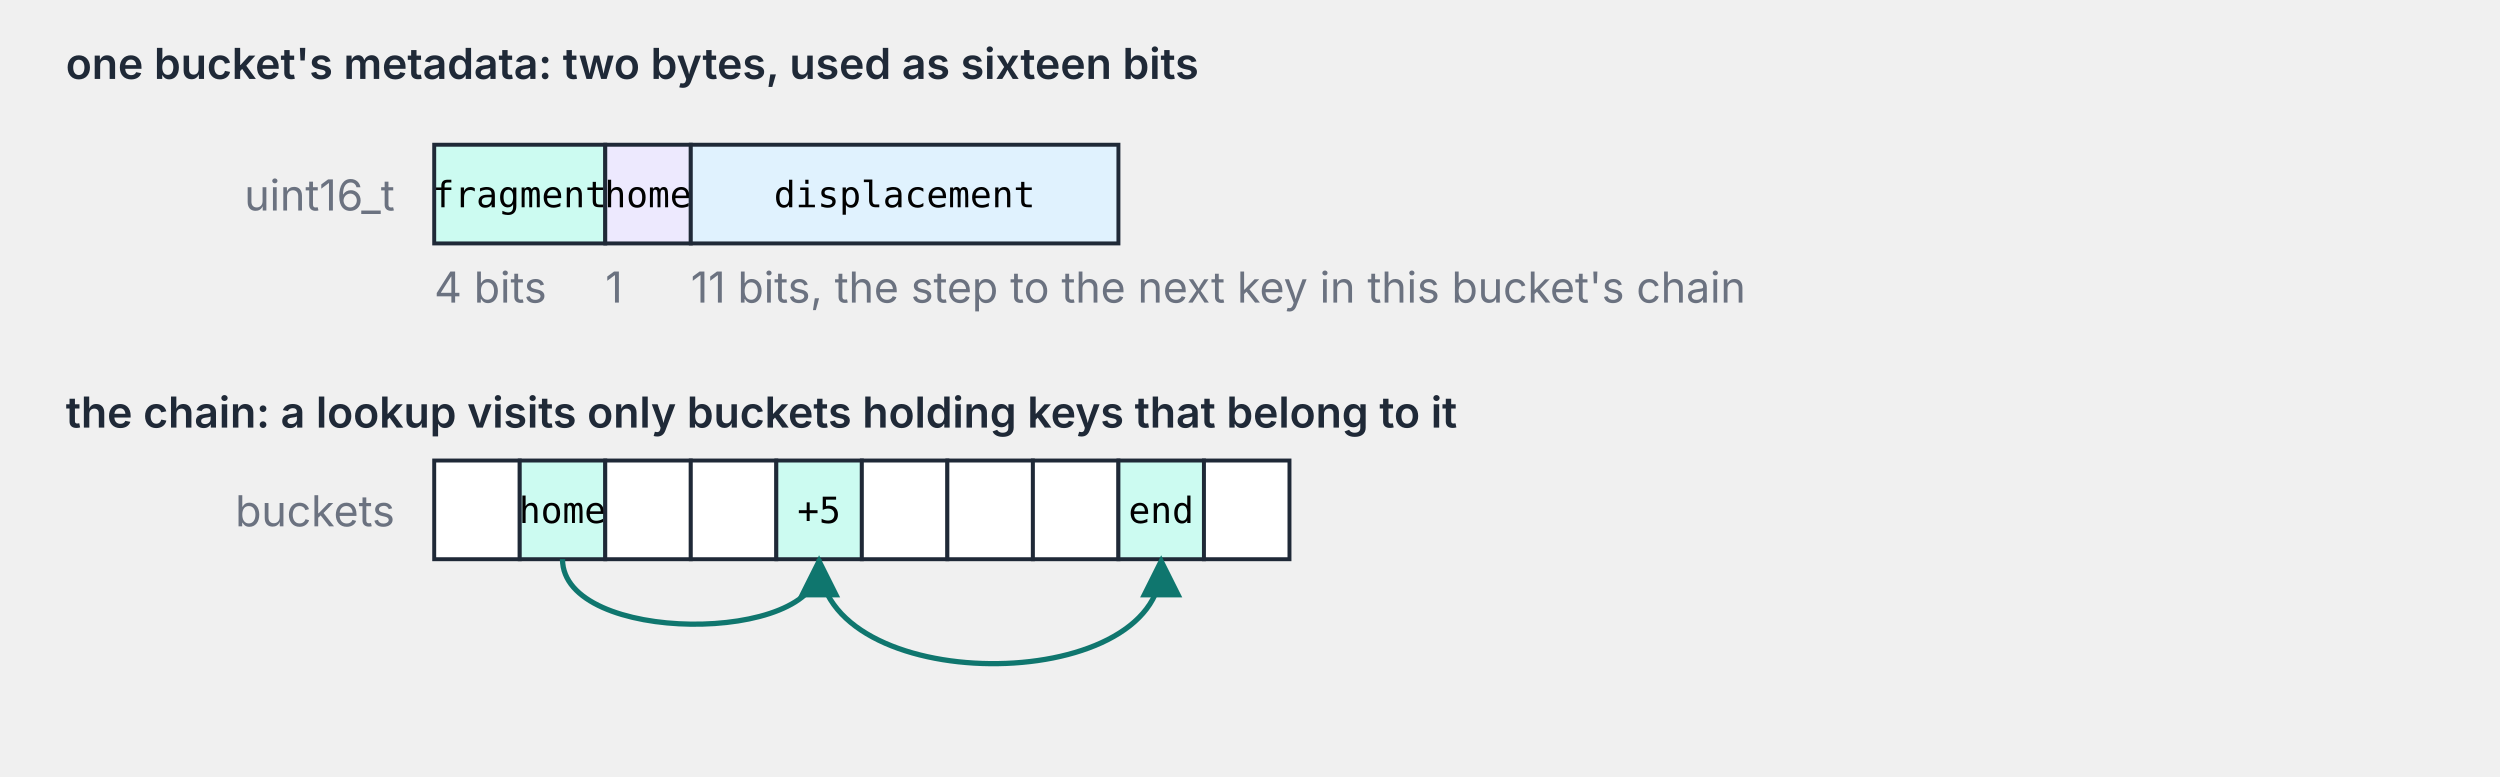
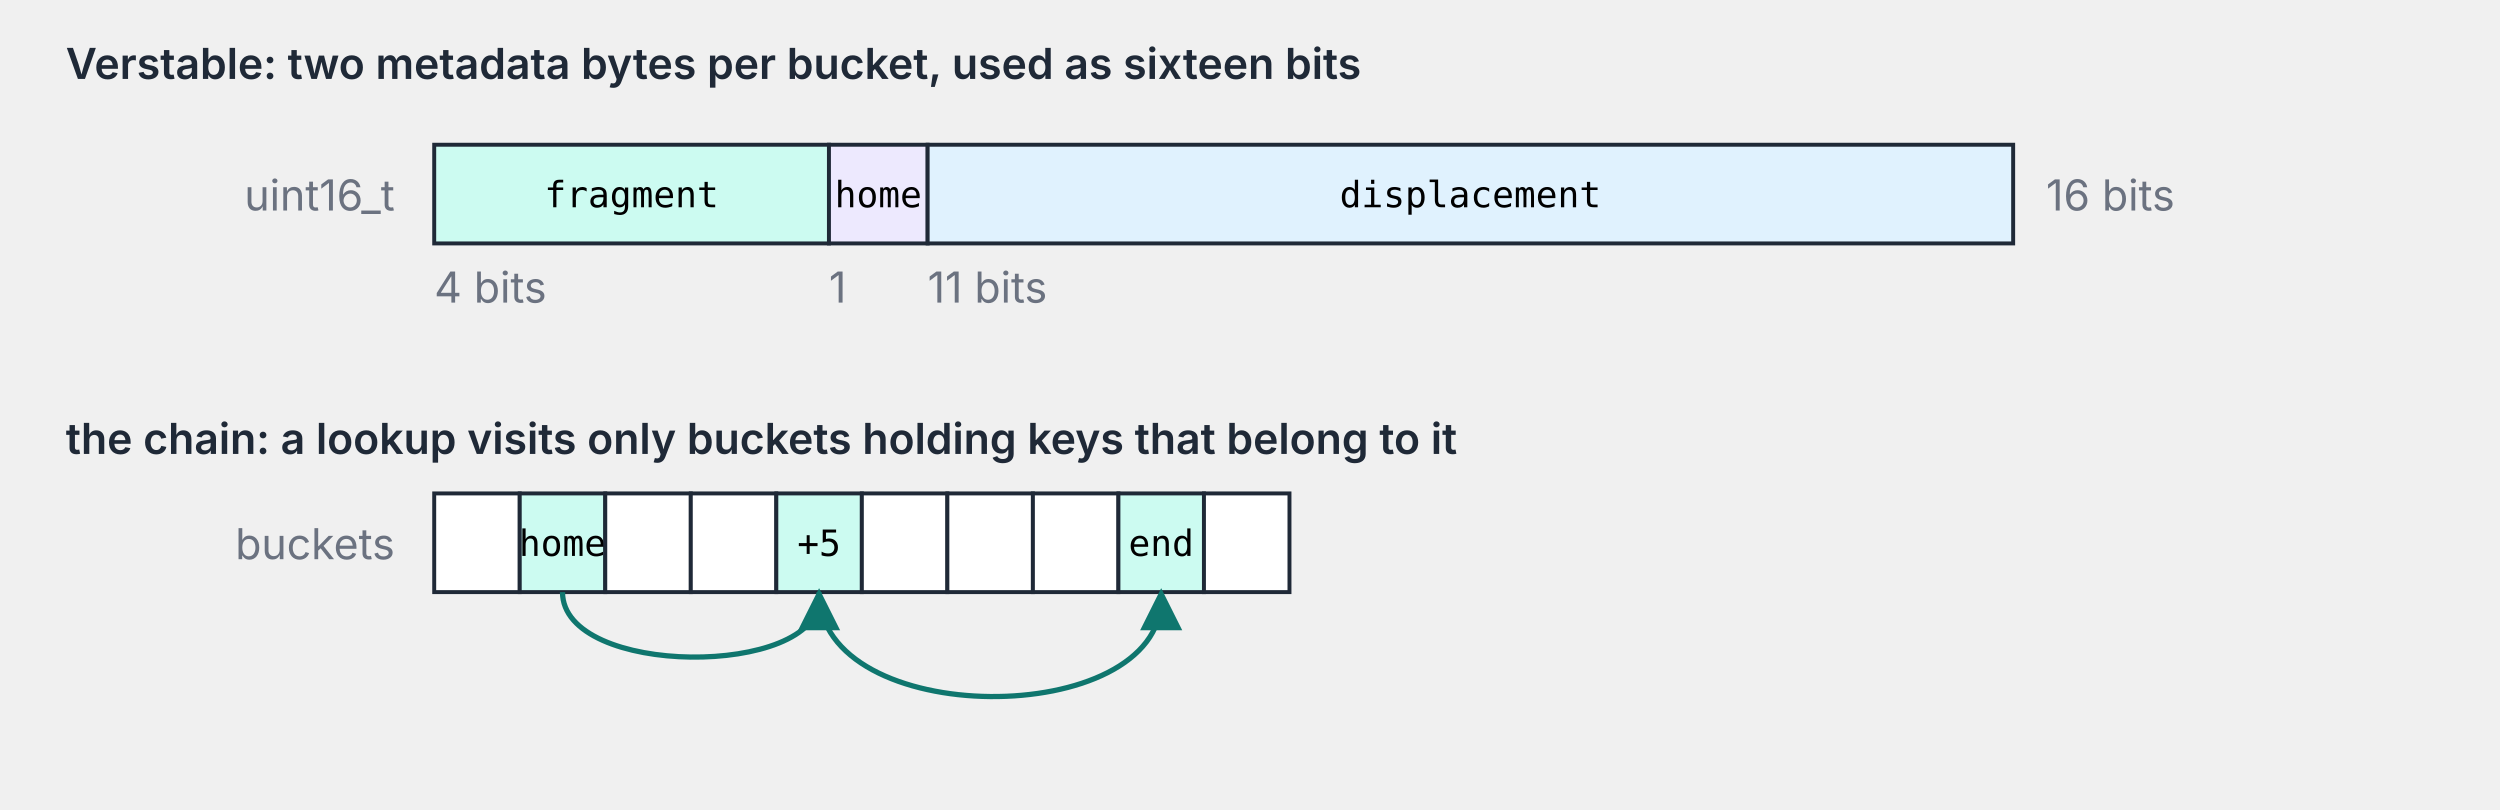
- <svg xmlns="http://www.w3.org/2000/svg" viewBox="0 0 760 236" font-family="Inter, system-ui, sans-serif" font-size="13">
+ <svg xmlns="http://www.w3.org/2000/svg" viewBox="0 0 760 246" font-family="Inter, system-ui, sans-serif" font-size="13">
  <style>
    .mono{font-family:ui-monospace,Menlo,Consolas,monospace;font-size:11px}
    .muted{fill:#6b7280}
    .lbl{fill:#1f2937;font-size:12px}
    .hd{fill:#1f2937;font-weight:600}
    .cell{fill:#fff;stroke:#1f2937;stroke-width:1.2}
    .fp{fill:#ccfbf1}
    .dist{fill:#e0f2fe}
    .idx{fill:#fef3c7}
    .ovf{fill:#ede9fe}
    .payload{fill:#f1f5f9}
    .sent{fill:url(#hatch);stroke:#9ca3af;stroke-width:1.2}
    .arrow{stroke:#0f766e;stroke-width:1.6;fill:none;marker-end:url(#head)}
    .thin{stroke:#9ca3af;stroke-width:1;fill:none}
  </style>
  <defs>
    <pattern id="hatch" width="6" height="6" patternUnits="userSpaceOnUse" patternTransform="rotate(45)">
      <line x1="0" y1="0" x2="0" y2="6" stroke="#d1d5db" stroke-width="2" />
    </pattern>
    <marker id="head" markerWidth="8" markerHeight="8" refX="6" refY="4" orient="auto">
      <path d="M0,0 L8,4 L0,8 z" fill="#0f766e" />
    </marker>
  </defs>
-   <text x="20" y="24" class="hd" text-anchor="start">one bucket's metadata: two bytes, used as sixteen bits</text>
-   <rect x="132" y="44" width="52" height="30" class="cell fp" />
-   <text x="158" y="63" class="mono" text-anchor="middle" font-size="9">fragment</text>
-   <rect x="184" y="44" width="26" height="30" class="cell ovf" />
-   <text x="197" y="63" class="mono" text-anchor="middle" font-size="9">home</text>
-   <rect x="210" y="44" width="130" height="30" class="cell dist" />
-   <text x="275" y="63" class="mono" text-anchor="middle" font-size="11">displacement</text>
+   <text x="20" y="24" class="hd" text-anchor="start">Verstable: two metadata bytes per bucket, used as sixteen bits</text>
+   <rect x="132" y="44" width="120" height="30" class="cell fp" />
+   <text x="192" y="63" class="mono" text-anchor="middle" font-size="11">fragment</text>
+   <rect x="252" y="44" width="30" height="30" class="cell ovf" />
+   <text x="267" y="63" class="mono" text-anchor="middle" font-size="11">home</text>
+   <rect x="282" y="44" width="330" height="30" class="cell dist" />
+   <text x="447" y="63" class="mono" text-anchor="middle" font-size="11">displacement</text>
  <text x="120" y="64" class="muted" text-anchor="end">uint16_t</text>
+   <text x="622" y="64" class="muted" text-anchor="start">16 bits</text>
  <text x="132" y="92" class="muted" text-anchor="start">4 bits</text>
-   <text x="184" y="92" class="muted" text-anchor="start">1</text>
-   <text x="210" y="92" class="muted" text-anchor="start">11 bits, the step to the next key in this bucket's chain</text>
-   <text x="20" y="130" class="hd" text-anchor="start">the chain: a lookup visits only buckets holding keys that belong to it</text>
-   <rect x="132" y="140" width="26" height="30" class="cell " />
-   <rect x="158" y="140" width="26" height="30" class="cell fp" />
-   <text x="171" y="159" class="mono" text-anchor="middle" font-size="9">home</text>
-   <rect x="184" y="140" width="26" height="30" class="cell " />
-   <rect x="210" y="140" width="26" height="30" class="cell " />
-   <rect x="236" y="140" width="26" height="30" class="cell fp" />
-   <text x="249" y="159" class="mono" text-anchor="middle" font-size="11">+5</text>
-   <rect x="262" y="140" width="26" height="30" class="cell " />
-   <rect x="288" y="140" width="26" height="30" class="cell " />
-   <rect x="314" y="140" width="26" height="30" class="cell " />
-   <rect x="340" y="140" width="26" height="30" class="cell fp" />
-   <text x="353" y="159" class="mono" text-anchor="middle" font-size="11">end</text>
-   <rect x="366" y="140" width="26" height="30" class="cell " />
-   <text x="120" y="160" class="muted" text-anchor="end">buckets</text>
-   <path d="M171.0,170 C171.0,196 249.0,196 249.0,172" class="arrow" />
-   <path d="M249.0,170 C249.0,212 353.0,212 353.0,172" class="arrow" />
+   <text x="252" y="92" class="muted" text-anchor="start">1</text>
+   <text x="282" y="92" class="muted" text-anchor="start">11 bits</text>
+   <text x="20" y="138" class="hd" text-anchor="start">the chain: a lookup visits only buckets holding keys that belong to it</text>
+   <rect x="132" y="150" width="26" height="30" class="cell " />
+   <rect x="158" y="150" width="26" height="30" class="cell fp" />
+   <text x="171" y="169" class="mono" text-anchor="middle" font-size="9">home</text>
+   <rect x="184" y="150" width="26" height="30" class="cell " />
+   <rect x="210" y="150" width="26" height="30" class="cell " />
+   <rect x="236" y="150" width="26" height="30" class="cell fp" />
+   <text x="249" y="169" class="mono" text-anchor="middle" font-size="11">+5</text>
+   <rect x="262" y="150" width="26" height="30" class="cell " />
+   <rect x="288" y="150" width="26" height="30" class="cell " />
+   <rect x="314" y="150" width="26" height="30" class="cell " />
+   <rect x="340" y="150" width="26" height="30" class="cell fp" />
+   <text x="353" y="169" class="mono" text-anchor="middle" font-size="11">end</text>
+   <rect x="366" y="150" width="26" height="30" class="cell " />
+   <text x="120" y="170" class="muted" text-anchor="end">buckets</text>
+   <path d="M171.0,180 C171.0,206 249.0,206 249.0,182" class="arrow" />
+   <path d="M249.0,180 C249.0,222 353.0,222 353.0,182" class="arrow" />
</svg>
